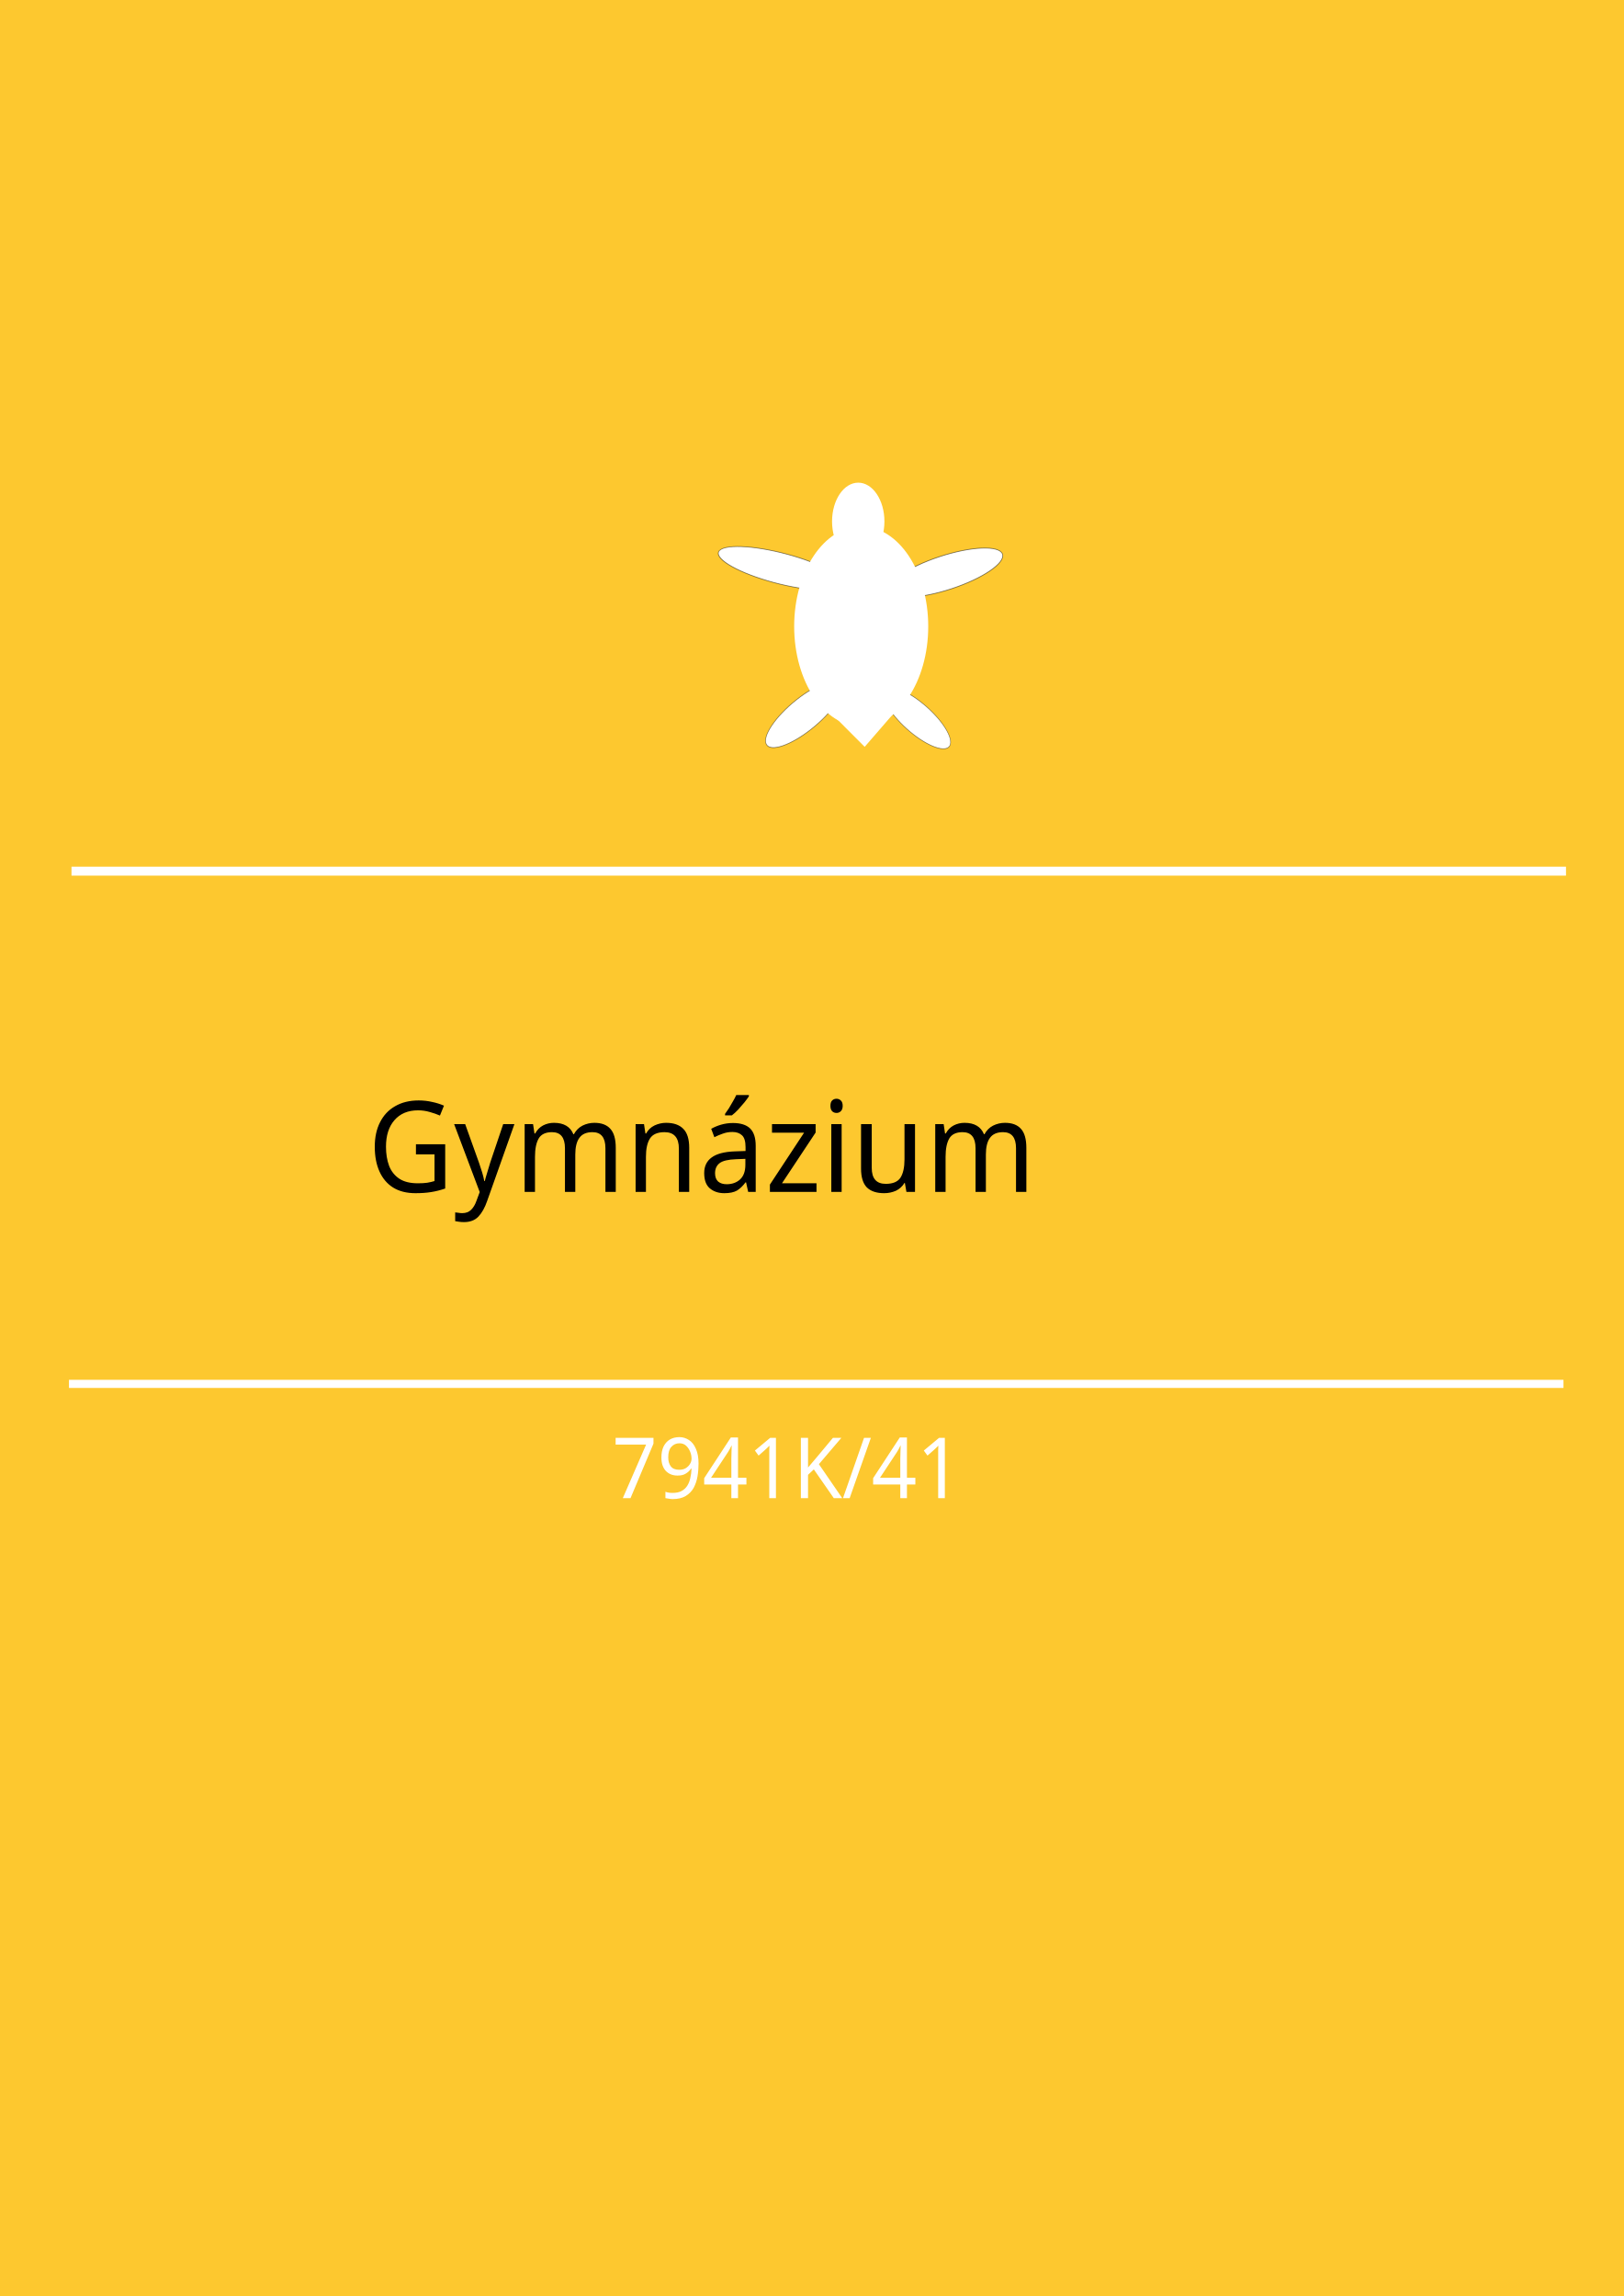
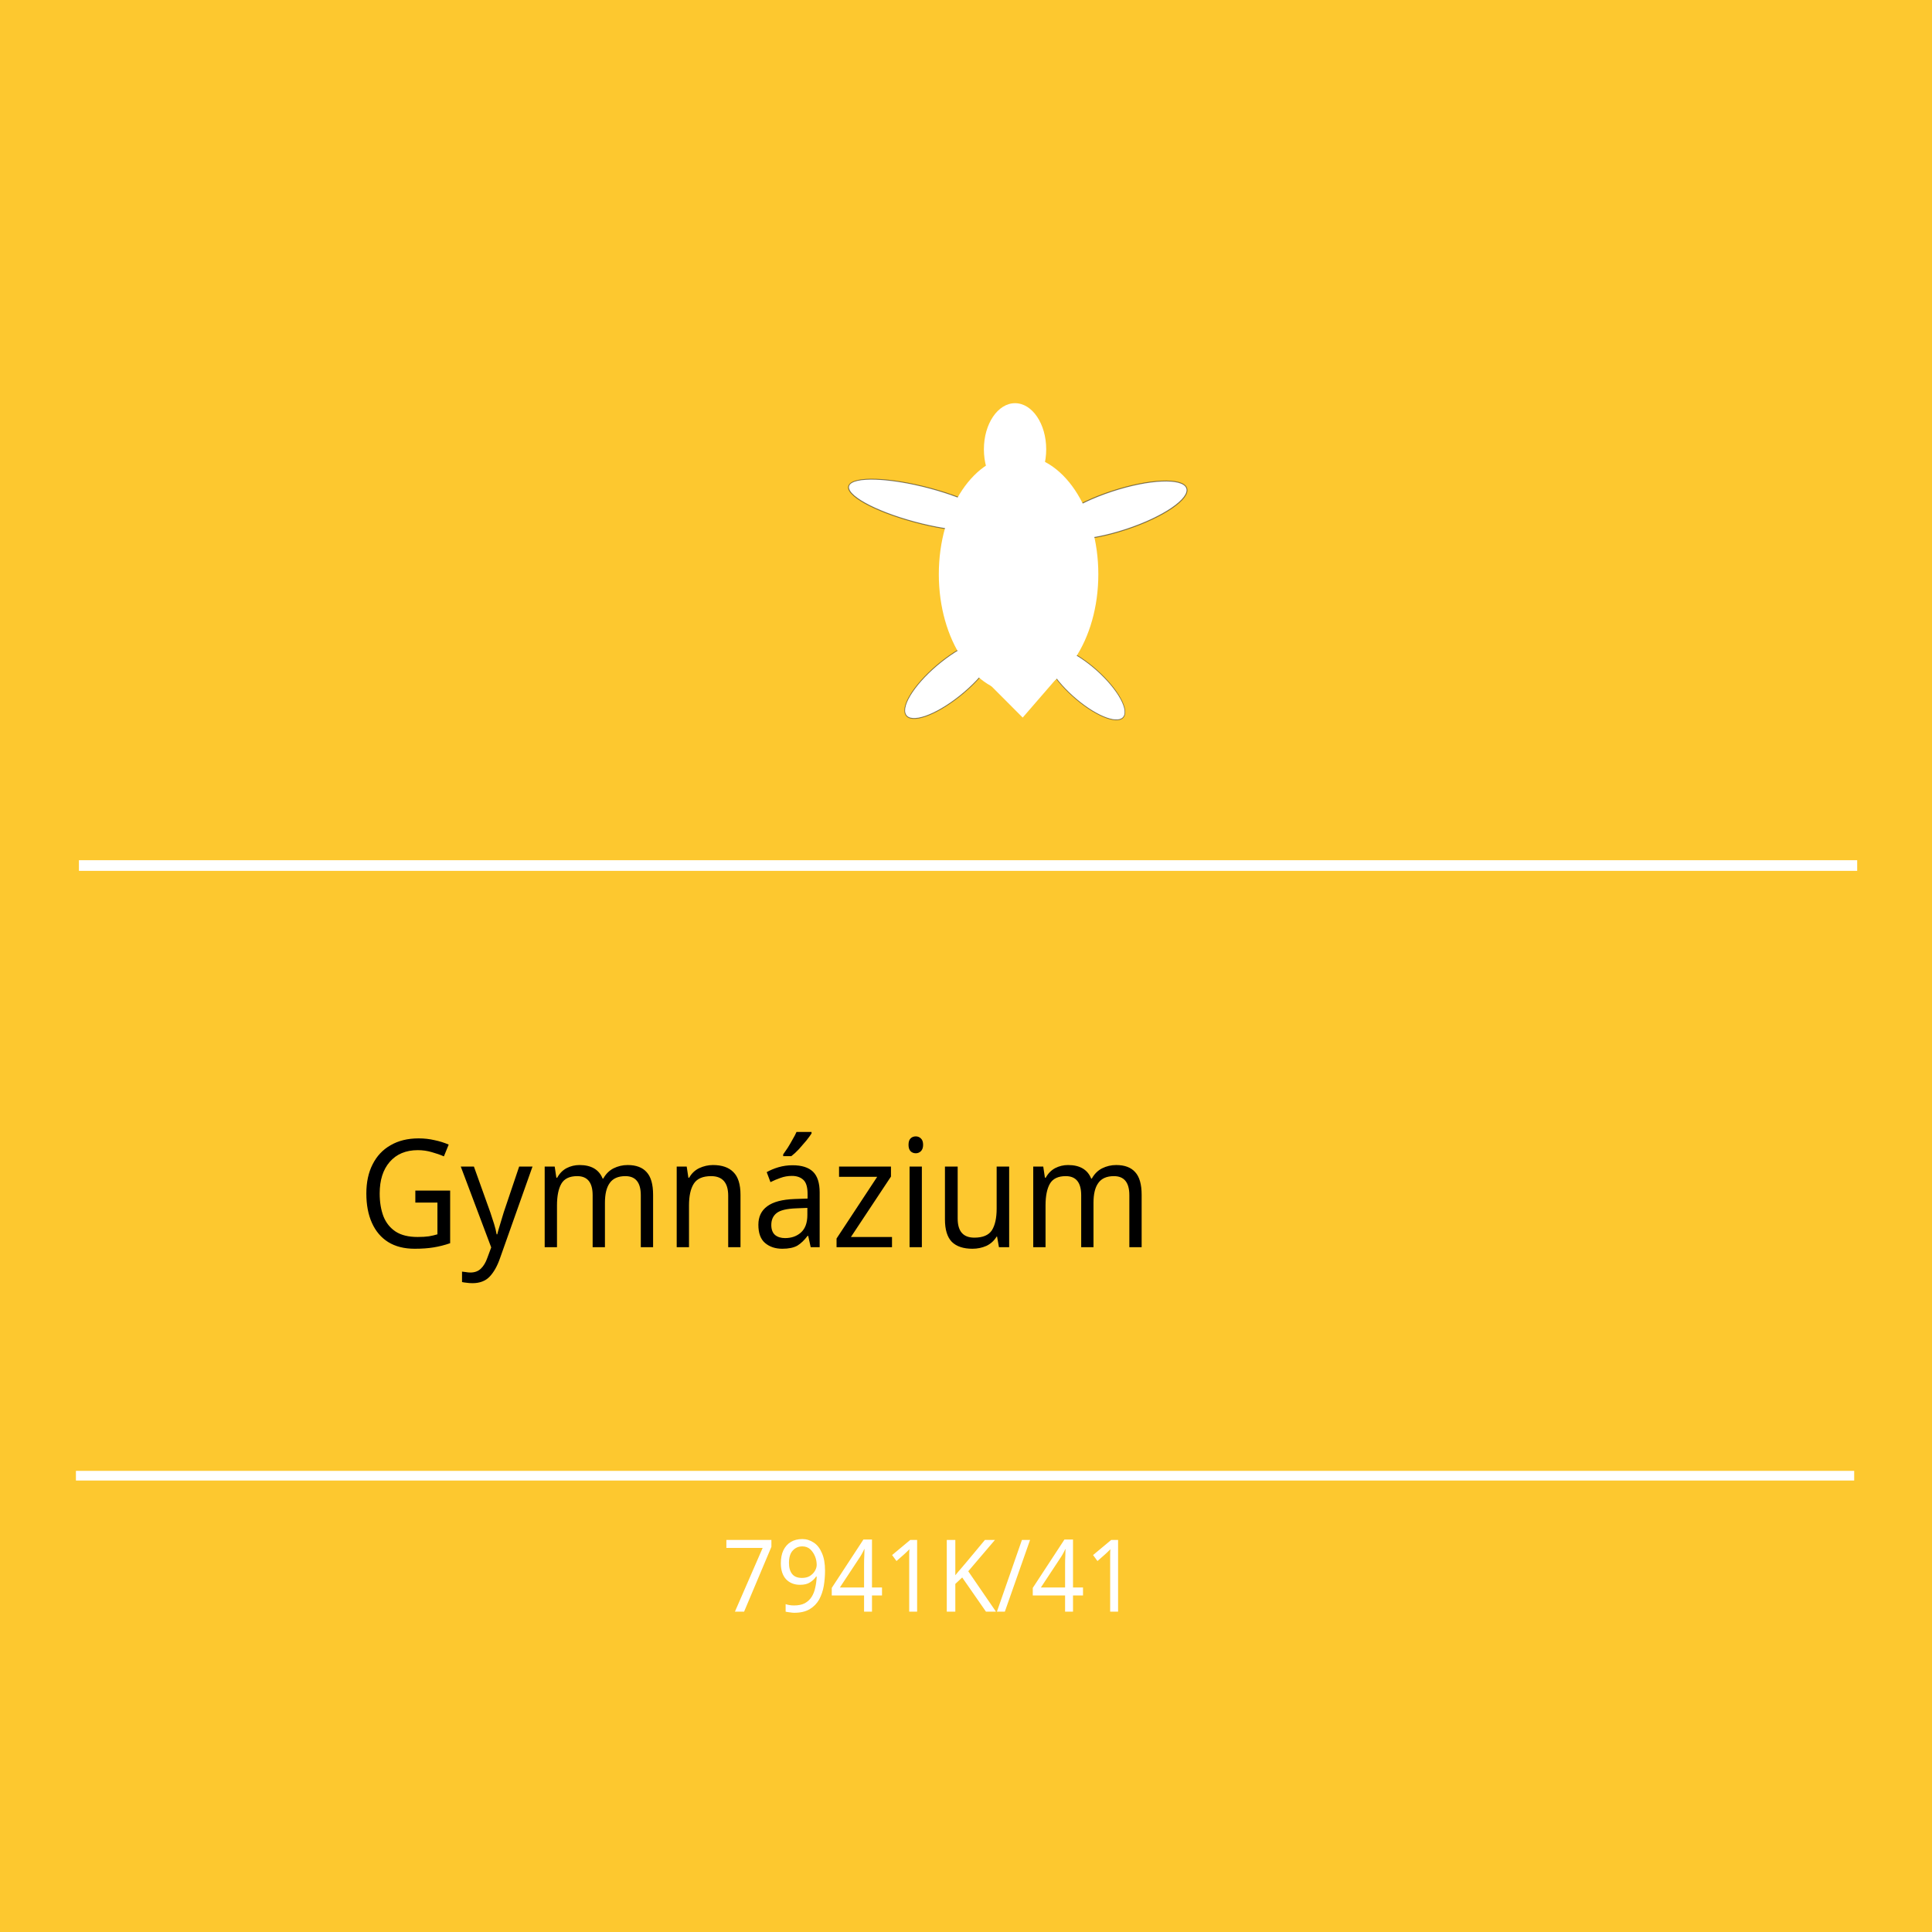
- <svg xmlns="http://www.w3.org/2000/svg" width="210mm" height="297mm" viewBox="0 0 210 297" version="1.1" id="svg5">
+ <svg xmlns="http://www.w3.org/2000/svg" width="210mm" height="210mm" viewBox="0 0 210 210" version="1.1" id="svg5">
  <defs id="defs2" />
  <g id="layer1">
-     <rect style="fill:#fdc82f;fill-opacity:1;fill-rule:evenodd;stroke-width:0.393" id="rect31" width="213.261" height="300.984" x="-1.013" y="-1.154" />
-     <g id="g15256" transform="matrix(1.450228,0,0,1.54484,-37.20078,17.11305)">
-       <text xml:space="preserve" style="font-style:normal;font-weight:normal;font-size:10.583px;line-height:1.25;font-family:sans-serif;fill:#000000;fill-opacity:1;stroke:none;stroke-width:0.265" x="97.873" y="88.725" id="text4256">
-         <tspan style="text-align:center;text-anchor:middle;stroke-width:0.265" x="97.873" y="88.725" id="tspan4312">Gymnázium</tspan>
-       </text>
-       <text xml:space="preserve" style="font-style:normal;font-weight:normal;font-size:7.056px;line-height:1.25;font-family:sans-serif;fill:#ffffff;fill-opacity:1;stroke:none;stroke-width:0.265" x="80.241" y="114.368" id="text6470">
-         <tspan style="font-size:7.056px;fill:#ffffff;stroke-width:0.265" x="80.241" y="114.368" id="tspan26950">7941K/41</tspan>
-       </text>
-       <rect style="fill:#ffffff;fill-opacity:1;stroke-width:0.128" id="rect12040" width="133.282" height="0.749" x="32.028" y="61.494" />
-       <rect style="fill:#ffffff;fill-opacity:1;stroke-width:0.122" id="rect12040-6" width="133.282" height="0.68" x="31.803" y="104.46" />
-     </g>
-     <g id="g14829" style="fill:#000000" transform="matrix(0.2270132,0,0,0.260898,87.65199,33.20862)">
-       <ellipse style="fill:#ffffff;fill-opacity:1;stroke:#000000;stroke-width:0.32;stroke-miterlimit:4;stroke-dasharray:none;stroke-opacity:0.5" id="path13655" cx="235.797" cy="104.717" rx="23.155" ry="7.81" transform="matrix(0.8075269,0.5898307,-0.5164279,0.8563307,0,0)" />
-       <ellipse style="fill:#ffffff;fill-opacity:1;stroke:#000000;stroke-width:0.407;stroke-miterlimit:4;stroke-dasharray:none;stroke-opacity:0.5" id="path13655-5" cx="-77.486" cy="194.428" rx="33.693" ry="8.658" transform="matrix(-0.9611799,0.2759225,0.4018021,0.9157265,0,0)" />
-       <ellipse style="fill:#ffffff;fill-opacity:1;stroke:#000000;stroke-width:0.349;stroke-miterlimit:4;stroke-dasharray:none;stroke-opacity:0.5" id="path13655-3" cx="58.483" cy="227.789" rx="26.053" ry="8.396" transform="matrix(-0.8221049,0.5693361,0.5267486,0.8500211,0,0)" />
-       <ellipse style="fill:#ffffff;fill-opacity:1;stroke:#000000;stroke-width:0.4;stroke-miterlimit:4;stroke-dasharray:none;stroke-opacity:0.5" id="path13655-5-5" cx="129.223" cy="142.035" rx="36.118" ry="7.97" transform="matrix(0.9737018,0.2278261,-0.4740125,0.8805181,0,0)" />
-       <ellipse style="fill:#ffffff;fill-opacity:1;stroke:none;stroke-width:1;stroke-miterlimit:4;stroke-dasharray:none;stroke-opacity:0.5" id="path13653" cx="104.534" cy="183.292" rx="38.187" ry="49.591" />
-       <ellipse style="fill:#ffffff;fill-opacity:1;stroke:none;stroke-width:0.535;stroke-miterlimit:4;stroke-dasharray:none;stroke-opacity:0.5" id="path14951" cx="102.846" cy="131.239" rx="14.917" ry="19.215" />
-       <rect style="fill:#ffffff;fill-opacity:1;stroke:none;stroke-width:0.365;stroke-miterlimit:4;stroke-dasharray:none;stroke-opacity:0.5" id="rect15055" width="26.392" height="29.137" x="221.049" y="84.195" transform="matrix(0.7535241,0.6574203,-0.7053926,0.7088168,0,0)" />
+     <g id="g862" transform="translate(1.026145,-41.97689)">
+       <rect style="fill:#fdc82f;fill-opacity:1;fill-rule:evenodd;stroke-width:0.332" id="rect31" width="213.261" height="214.708" x="-2.5" y="39.339" />
+       <g id="g15256" transform="matrix(1.450228,0,0,1.54484,-38.89519,40.47951)">
+         <g id="g843">
+           <text xml:space="preserve" style="font-style:normal;font-weight:normal;font-size:10.583px;line-height:1.25;font-family:sans-serif;fill:#000000;fill-opacity:1;stroke:none;stroke-width:0.265" x="97.873" y="88.725" id="text4256">
+             <tspan style="text-align:center;text-anchor:middle;stroke-width:0.265" x="97.873" y="88.725" id="tspan4312">Gymnázium</tspan>
+           </text>
+           <text xml:space="preserve" style="font-style:normal;font-weight:normal;font-size:7.056px;line-height:1.25;font-family:sans-serif;fill:#ffffff;fill-opacity:1;stroke:none;stroke-width:0.265" x="80.241" y="114.368" id="text6470">
+             <tspan style="font-size:7.056px;fill:#ffffff;stroke-width:0.265" x="80.241" y="114.368" id="tspan26950">7941K/41</tspan>
+           </text>
+           <rect style="fill:#ffffff;fill-opacity:1;stroke-width:0.128" id="rect12040" width="133.282" height="0.749" x="32.028" y="61.494" />
+           <rect style="fill:#ffffff;fill-opacity:1;stroke-width:0.122" id="rect12040-6" width="133.282" height="0.68" x="31.803" y="104.46" />
+         </g>
+       </g>
+       <g id="g14829" style="fill:#000000" transform="matrix(0.2270132,0,0,0.260898,85.95758,56.57508)">
+         <ellipse style="fill:#ffffff;fill-opacity:1;stroke:#000000;stroke-width:0.32;stroke-miterlimit:4;stroke-dasharray:none;stroke-opacity:0.5" id="path13655" cx="235.797" cy="104.717" rx="23.155" ry="7.81" transform="matrix(0.8075269,0.5898307,-0.5164279,0.8563307,0,0)" />
+         <ellipse style="fill:#ffffff;fill-opacity:1;stroke:#000000;stroke-width:0.407;stroke-miterlimit:4;stroke-dasharray:none;stroke-opacity:0.5" id="path13655-5" cx="-77.486" cy="194.428" rx="33.693" ry="8.658" transform="matrix(-0.9611799,0.2759225,0.4018021,0.9157265,0,0)" />
+         <ellipse style="fill:#ffffff;fill-opacity:1;stroke:#000000;stroke-width:0.349;stroke-miterlimit:4;stroke-dasharray:none;stroke-opacity:0.5" id="path13655-3" cx="58.483" cy="227.789" rx="26.053" ry="8.396" transform="matrix(-0.8221049,0.5693361,0.5267486,0.8500211,0,0)" />
+         <ellipse style="fill:#ffffff;fill-opacity:1;stroke:#000000;stroke-width:0.4;stroke-miterlimit:4;stroke-dasharray:none;stroke-opacity:0.5" id="path13655-5-5" cx="129.223" cy="142.035" rx="36.118" ry="7.97" transform="matrix(0.9737018,0.2278261,-0.4740125,0.8805181,0,0)" />
+         <ellipse style="fill:#ffffff;fill-opacity:1;stroke:none;stroke-width:1;stroke-miterlimit:4;stroke-dasharray:none;stroke-opacity:0.5" id="path13653" cx="104.534" cy="183.292" rx="38.187" ry="49.591" />
+         <ellipse style="fill:#ffffff;fill-opacity:1;stroke:none;stroke-width:0.535;stroke-miterlimit:4;stroke-dasharray:none;stroke-opacity:0.5" id="path14951" cx="102.846" cy="131.239" rx="14.917" ry="19.215" />
+         <rect style="fill:#ffffff;fill-opacity:1;stroke:none;stroke-width:0.365;stroke-miterlimit:4;stroke-dasharray:none;stroke-opacity:0.5" id="rect15055" width="26.392" height="29.137" x="221.049" y="84.195" transform="matrix(0.7535241,0.6574203,-0.7053926,0.7088168,0,0)" />
+       </g>
    </g>
  </g>
</svg>
